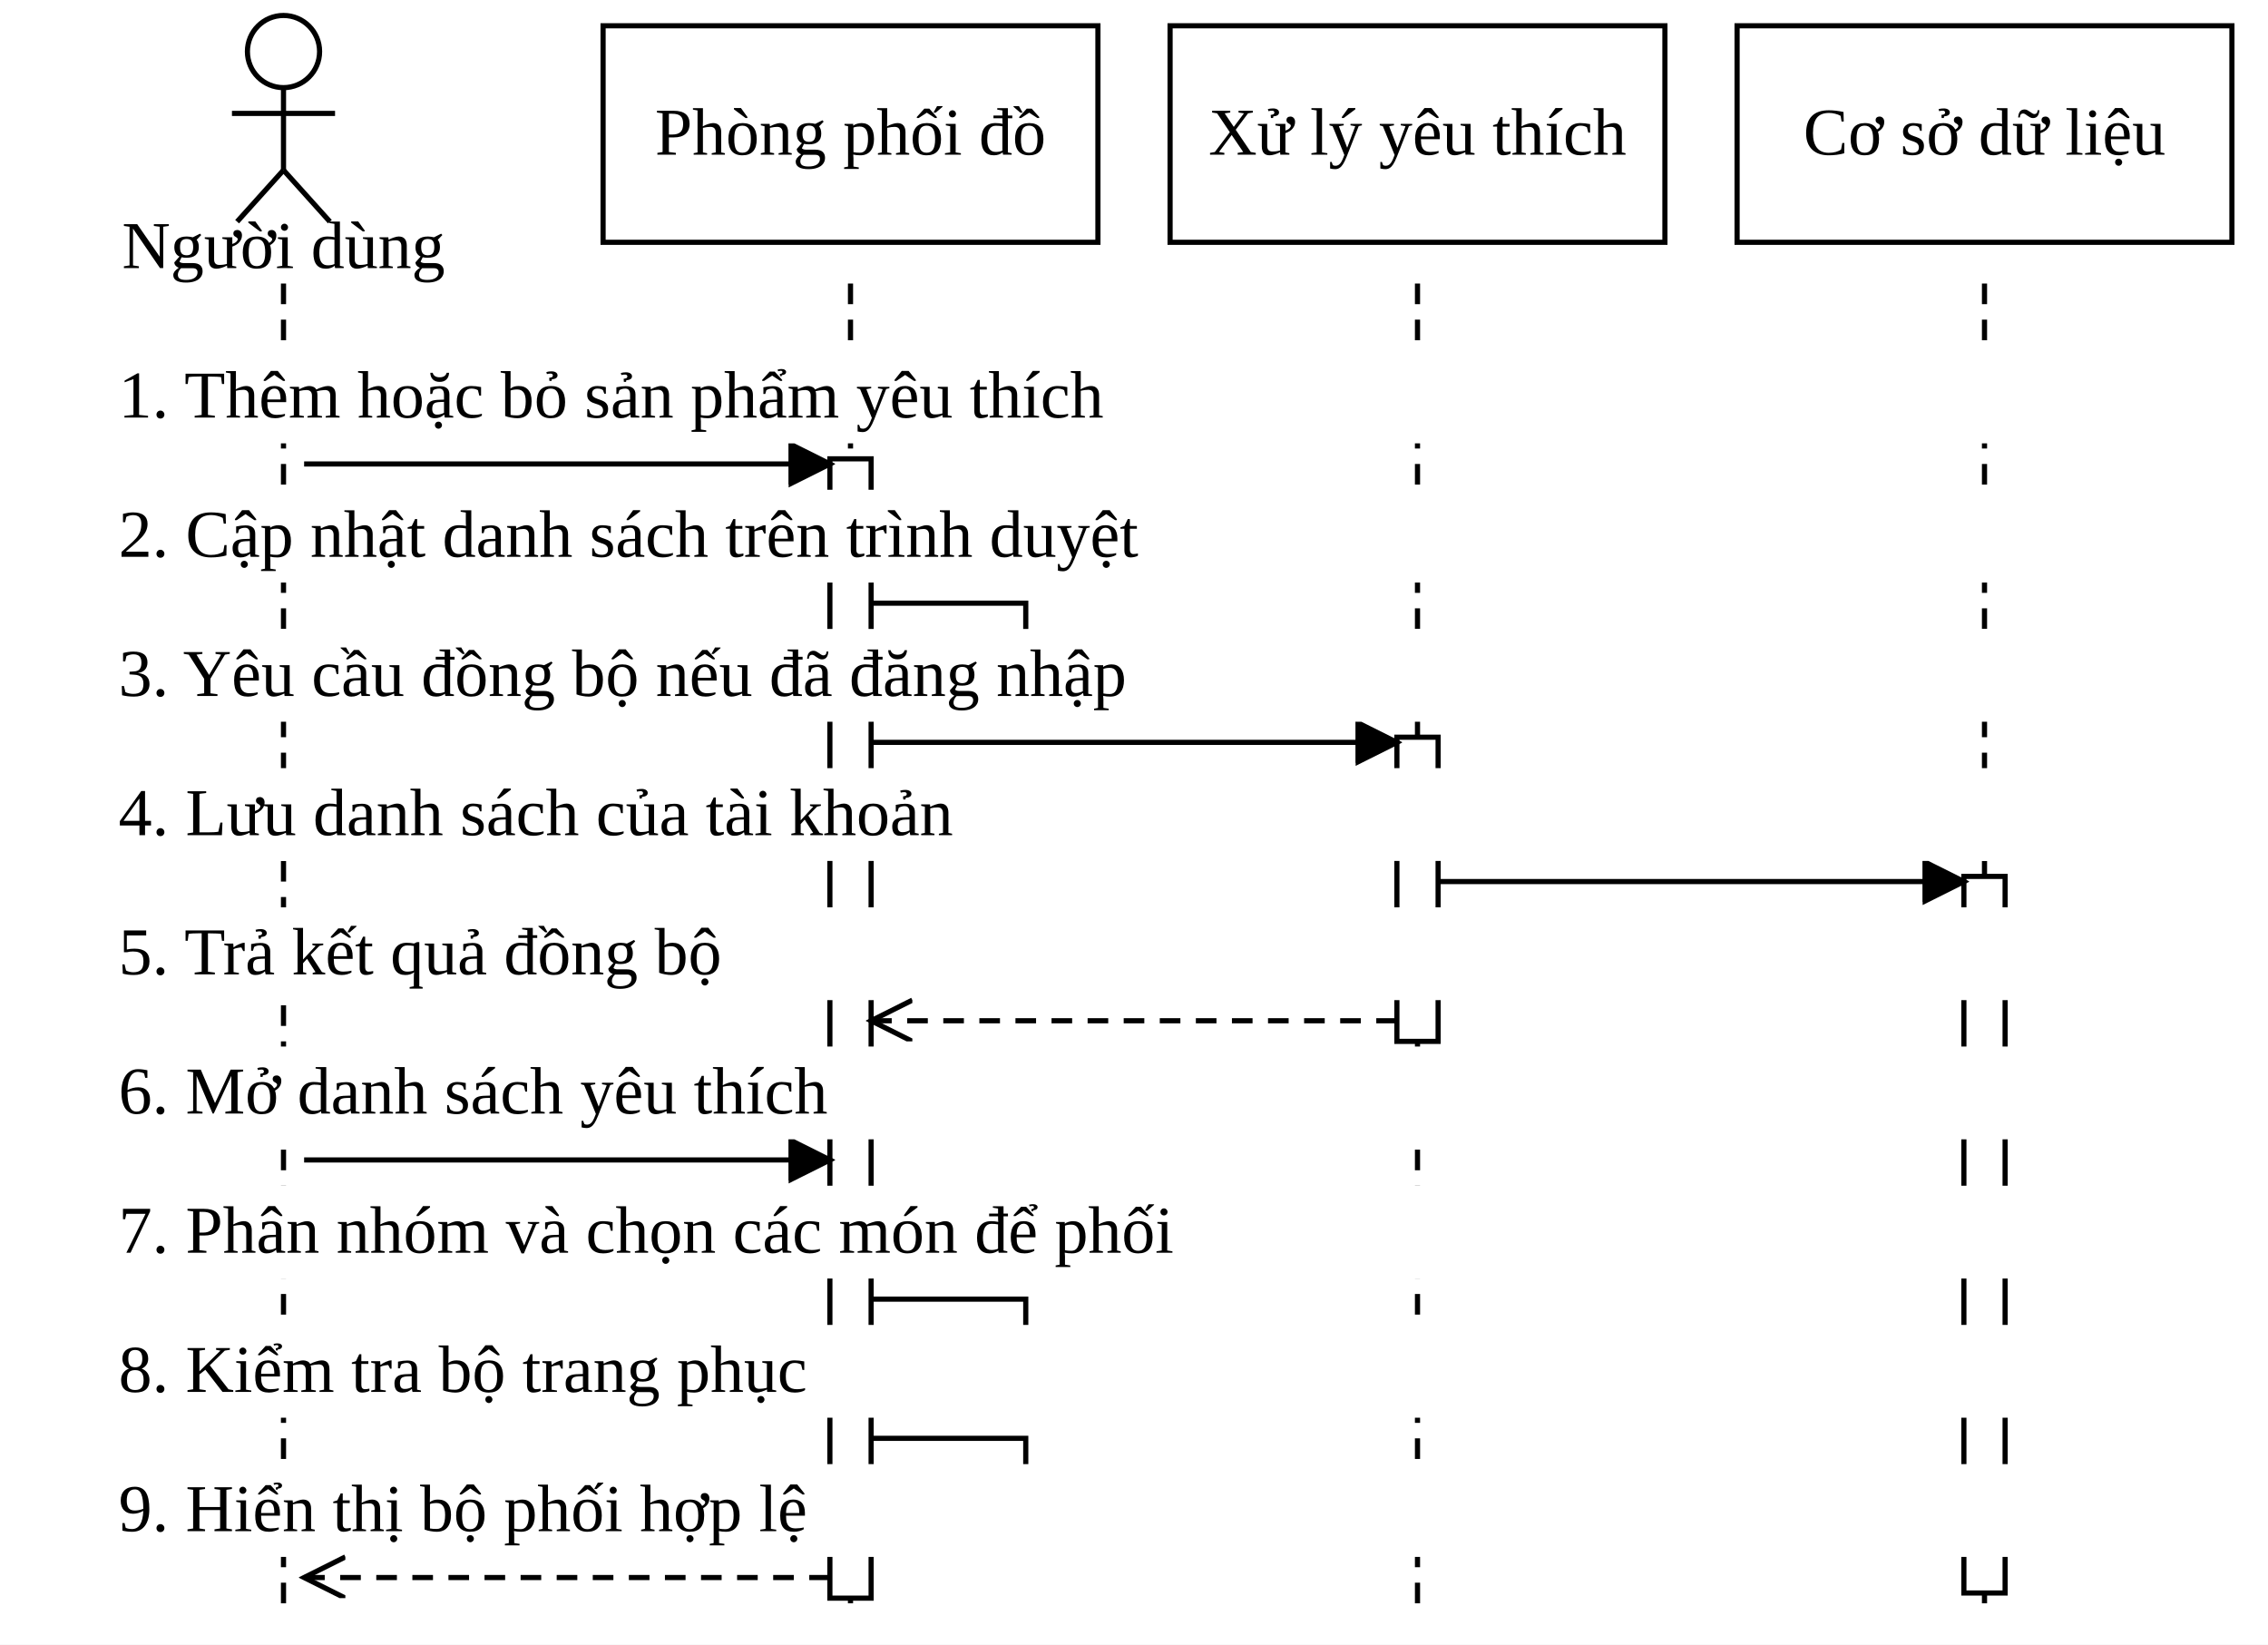
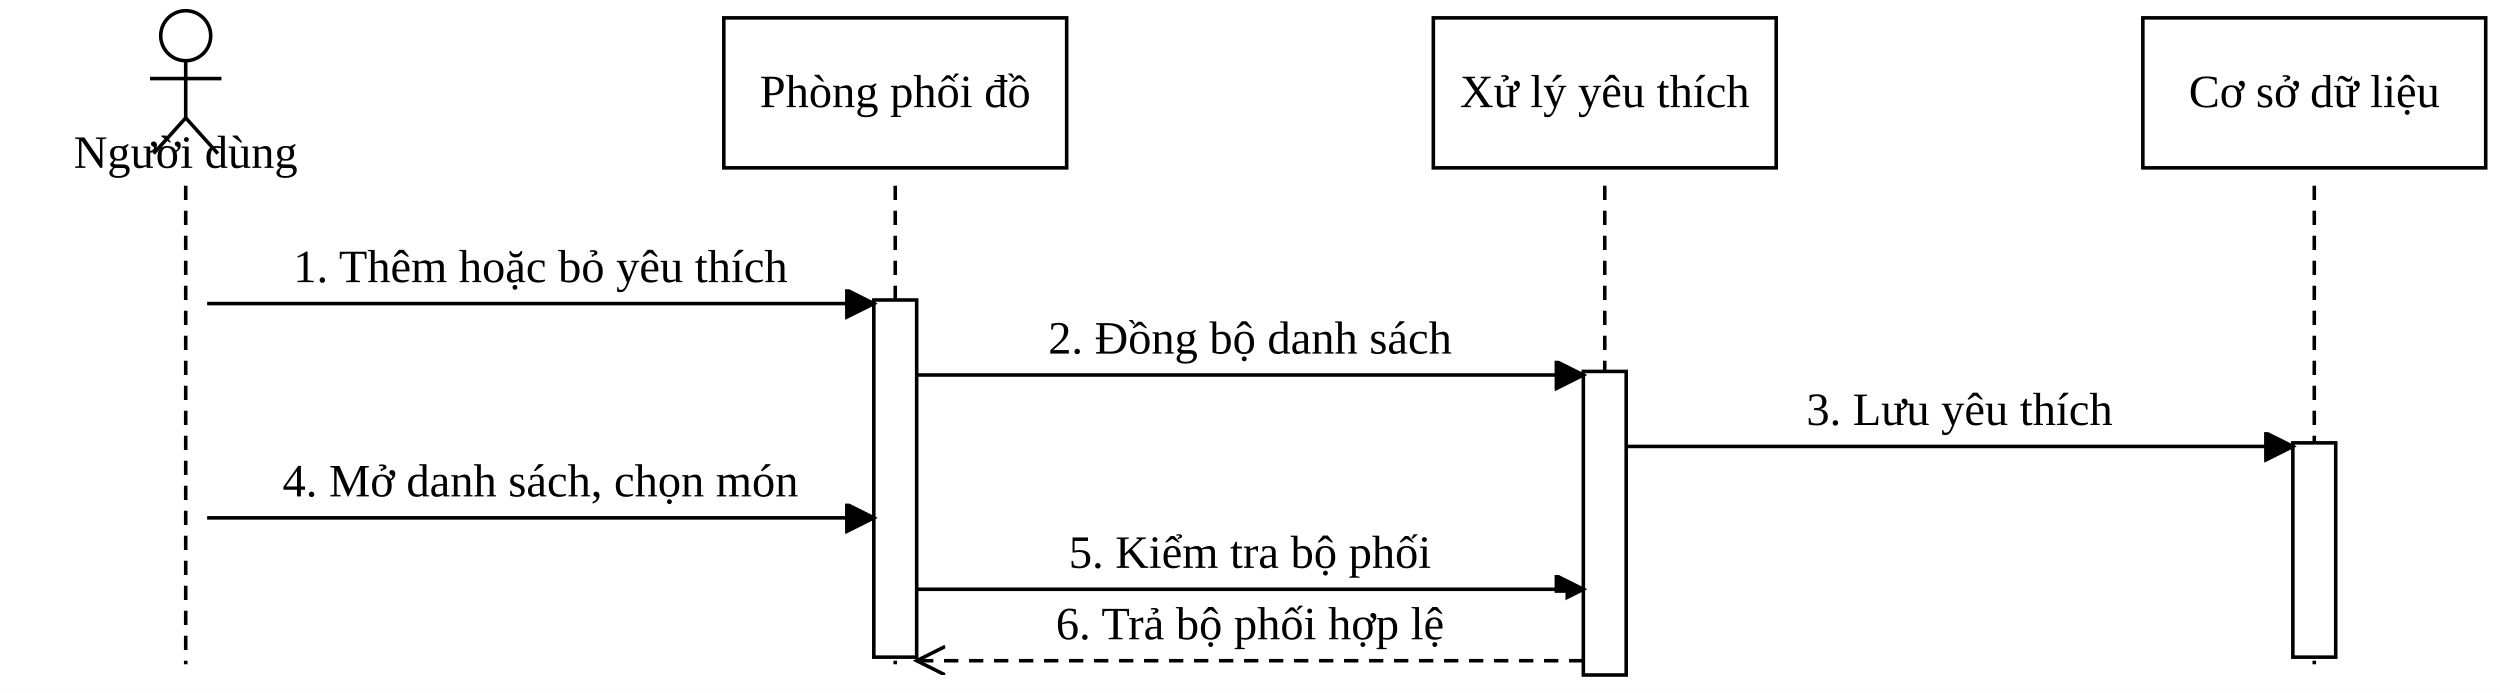
- <svg xmlns="http://www.w3.org/2000/svg" width="440" height="319" viewBox="0 0 440 319">
+ <svg xmlns="http://www.w3.org/2000/svg" width="700" height="194" viewBox="0 0 700 194">
  <rect width="100%" height="100%" fill="white" />
  <defs>
    <marker id="filled" viewBox="0 0 9 9" refX="8" refY="4" markerWidth="9" markerHeight="9" orient="auto" markerUnits="userSpaceOnUse">
      <path d="M 0 0 L 8 4 L 0 8 Z" fill="black" stroke="black" stroke-width="1.0" />
    </marker>
    <marker id="open" viewBox="0 0 9 9" refX="8" refY="4" markerWidth="9" markerHeight="9" orient="auto" markerUnits="userSpaceOnUse">
      <path d="M 0 0 L 8 4 L 0 8" fill="none" stroke="black" stroke-width="1.0" />
    </marker>
    <marker id="triangle" viewBox="0 0 9 9" refX="8" refY="4" markerWidth="9" markerHeight="9" orient="auto" markerUnits="userSpaceOnUse">
      <path d="M 0 0 L 8 4 L 0 8 Z" fill="white" stroke="black" stroke-width="1.0" />
    </marker>
  </defs>
-   <polyline stroke="black" stroke-width="1.0" fill="none" stroke-dasharray="4 3" points="55.0,55 55.0,311" />
-   <polyline stroke="black" stroke-width="1.0" fill="none" stroke-dasharray="4 3" points="165.0,55 165.0,311" />
-   <polyline stroke="black" stroke-width="1.0" fill="none" stroke-dasharray="4 3" points="275.0,55 275.0,311" />
-   <polyline stroke="black" stroke-width="1.0" fill="none" stroke-dasharray="4 3" points="385.0,55 385.0,311" />
-   <rect stroke="black" stroke-width="1.0" fill="white" x="271.0" y="143" width="8" height="59" />
-   <rect stroke="black" stroke-width="1.0" fill="white" x="161.0" y="89" width="8" height="221" />
-   <rect stroke="black" stroke-width="1.0" fill="white" x="381.0" y="170" width="8" height="139" />
-   <rect x="18" y="68" width="404" height="18" fill="white" />
-   <text x="23" y="81.0" text-anchor="start" font-family="Times New Roman" font-size="13" font-weight="normal" font-style="normal" fill="black">
-     <tspan x="23" dy="0">1. Thêm hoặc bỏ sản phẩm yêu thích</tspan>
+   <polyline stroke="black" stroke-width="1.0" fill="none" stroke-dasharray="4 3" points="52.0,52 52.0,186" />
+   <polyline stroke="black" stroke-width="1.0" fill="none" stroke-dasharray="4 3" points="250.667,52 250.667,186" />
+   <polyline stroke="black" stroke-width="1.0" fill="none" stroke-dasharray="4 3" points="449.333,52 449.333,186" />
+   <polyline stroke="black" stroke-width="1.0" fill="none" stroke-dasharray="4 3" points="648.0,52 648.0,186" />
+   <rect stroke="black" stroke-width="1.0" fill="white" x="443.333" y="104" width="12" height="85" />
+   <rect stroke="black" stroke-width="1.0" fill="white" x="244.667" y="84" width="12" height="100" />
+   <rect stroke="black" stroke-width="1.0" fill="white" x="642.0" y="124" width="12" height="60" />
+   <rect x="63" y="66" width="176.667" height="18" fill="white" />
+   <text x="151.333" y="79.0" text-anchor="middle" font-family="Times New Roman" font-size="13" font-weight="normal" font-style="normal" fill="black">
+     <tspan x="151.333" dy="0">1. Thêm hoặc bỏ yêu thích</tspan>
  </text>
-   <polyline stroke="black" stroke-width="1.0" fill="none" points="59.0,90 161.0,90" marker-end="url(#filled)" />
-   <rect x="18" y="95" width="404" height="18" fill="white" />
-   <text x="23" y="108.0" text-anchor="start" font-family="Times New Roman" font-size="13" font-weight="normal" font-style="normal" fill="black">
-     <tspan x="23" dy="0">2. Cập nhật danh sách trên trình duyệt</tspan>
+   <polyline stroke="black" stroke-width="1.0" fill="none" points="58.0,85 244.667,85" marker-end="url(#filled)" />
+   <rect x="261.667" y="86" width="176.667" height="18" fill="white" />
+   <text x="350.0" y="99.0" text-anchor="middle" font-family="Times New Roman" font-size="13" font-weight="normal" font-style="normal" fill="black">
+     <tspan x="350.0" dy="0">2. Đồng bộ danh sách</tspan>
  </text>
-   <polyline stroke="black" stroke-width="1.0" fill="none" points="169.0,117 199.0,117 199.0,129 170.0,129" marker-end="url(#filled)" />
-   <rect x="18" y="122" width="404" height="18" fill="white" />
-   <text x="23" y="135.0" text-anchor="start" font-family="Times New Roman" font-size="13" font-weight="normal" font-style="normal" fill="black">
-     <tspan x="23" dy="0">3. Yêu cầu đồng bộ nếu đã đăng nhập</tspan>
+   <polyline stroke="black" stroke-width="1.0" fill="none" points="256.667,105 443.333,105" marker-end="url(#filled)" />
+   <rect x="460.333" y="106" width="176.667" height="18" fill="white" />
+   <text x="548.667" y="119.0" text-anchor="middle" font-family="Times New Roman" font-size="13" font-weight="normal" font-style="normal" fill="black">
+     <tspan x="548.667" dy="0">3. Lưu yêu thích</tspan>
  </text>
-   <polyline stroke="black" stroke-width="1.0" fill="none" points="169.0,144 271.0,144" marker-end="url(#filled)" />
-   <rect x="18" y="149" width="404" height="18" fill="white" />
-   <text x="23" y="162.0" text-anchor="start" font-family="Times New Roman" font-size="13" font-weight="normal" font-style="normal" fill="black">
-     <tspan x="23" dy="0">4. Lưu danh sách của tài khoản</tspan>
+   <polyline stroke="black" stroke-width="1.0" fill="none" points="455.333,125 642.0,125" marker-end="url(#filled)" />
+   <rect x="63" y="126" width="176.667" height="18" fill="white" />
+   <text x="151.333" y="139.0" text-anchor="middle" font-family="Times New Roman" font-size="13" font-weight="normal" font-style="normal" fill="black">
+     <tspan x="151.333" dy="0">4. Mở danh sách, chọn món</tspan>
  </text>
-   <polyline stroke="black" stroke-width="1.0" fill="none" points="279.0,171 381.0,171" marker-end="url(#filled)" />
-   <rect x="18" y="176" width="404" height="18" fill="white" />
-   <text x="23" y="189.0" text-anchor="start" font-family="Times New Roman" font-size="13" font-weight="normal" font-style="normal" fill="black">
-     <tspan x="23" dy="0">5. Trả kết quả đồng bộ</tspan>
+   <polyline stroke="black" stroke-width="1.0" fill="none" points="58.0,145 244.667,145" marker-end="url(#filled)" />
+   <rect x="261.667" y="146" width="176.667" height="18" fill="white" />
+   <text x="350.0" y="159.0" text-anchor="middle" font-family="Times New Roman" font-size="13" font-weight="normal" font-style="normal" fill="black">
+     <tspan x="350.0" dy="0">5. Kiểm tra bộ phối</tspan>
  </text>
-   <polyline stroke="black" stroke-width="1.0" fill="none" stroke-dasharray="4 3" points="271.0,198 169.0,198" marker-end="url(#open)" />
-   <rect x="18" y="203" width="404" height="18" fill="white" />
-   <text x="23" y="216.0" text-anchor="start" font-family="Times New Roman" font-size="13" font-weight="normal" font-style="normal" fill="black">
-     <tspan x="23" dy="0">6. Mở danh sách yêu thích</tspan>
+   <polyline stroke="black" stroke-width="1.0" fill="none" points="256.667,165 443.333,165" marker-end="url(#filled)" />
+   <rect x="261.667" y="166" width="176.667" height="18" fill="white" />
+   <text x="350.0" y="179.0" text-anchor="middle" font-family="Times New Roman" font-size="13" font-weight="normal" font-style="normal" fill="black">
+     <tspan x="350.0" dy="0">6. Trả bộ phối hợp lệ</tspan>
  </text>
-   <polyline stroke="black" stroke-width="1.0" fill="none" points="59.0,225 161.0,225" marker-end="url(#filled)" />
-   <rect x="18" y="230" width="404" height="18" fill="white" />
-   <text x="23" y="243.0" text-anchor="start" font-family="Times New Roman" font-size="13" font-weight="normal" font-style="normal" fill="black">
-     <tspan x="23" dy="0">7. Phân nhóm và chọn các món để phối</tspan>
+   <polyline stroke="black" stroke-width="1.0" fill="none" stroke-dasharray="4 3" points="443.333,185 256.667,185" marker-end="url(#open)" />
+   <ellipse stroke="black" stroke-width="1.0" fill="white" cx="52.0" cy="10.0" rx="7.0" ry="7.0" />
+   <polyline stroke="black" stroke-width="1.0" fill="none" points="52.0,17 52.0,33" />
+   <polyline stroke="black" stroke-width="1.0" fill="none" points="42.0,22 62.0,22" />
+   <polyline stroke="black" stroke-width="1.0" fill="none" points="52.0,33 43.0,43" />
+   <polyline stroke="black" stroke-width="1.0" fill="none" points="52.0,33 61.0,43" />
+   <text x="52.0" y="47.0" text-anchor="middle" font-family="Times New Roman" font-size="13" font-weight="normal" font-style="normal" fill="black">
+     <tspan x="52.0" dy="0">Người dùng</tspan>
  </text>
-   <polyline stroke="black" stroke-width="1.0" fill="none" points="169.0,252 199.0,252 199.0,264 170.0,264" marker-end="url(#filled)" />
-   <rect x="18" y="257" width="404" height="18" fill="white" />
-   <text x="23" y="270.0" text-anchor="start" font-family="Times New Roman" font-size="13" font-weight="normal" font-style="normal" fill="black">
-     <tspan x="23" dy="0">8. Kiểm tra bộ trang phục</tspan>
+   <rect stroke="black" stroke-width="1.0" fill="white" x="202.667" y="5" width="96" height="42" />
+   <text x="250.667" y="30.0" text-anchor="middle" font-family="Times New Roman" font-size="13" font-weight="normal" font-style="normal" fill="black">
+     <tspan x="250.667" dy="0">Phòng phối đồ</tspan>
  </text>
-   <polyline stroke="black" stroke-width="1.0" fill="none" points="169.0,279 199.0,279 199.0,291 170.0,291" marker-end="url(#filled)" />
-   <rect x="18" y="284" width="404" height="18" fill="white" />
-   <text x="23" y="297.0" text-anchor="start" font-family="Times New Roman" font-size="13" font-weight="normal" font-style="normal" fill="black">
-     <tspan x="23" dy="0">9. Hiển thị bộ phối hợp lệ</tspan>
+   <rect stroke="black" stroke-width="1.0" fill="white" x="401.333" y="5" width="96" height="42" />
+   <text x="449.333" y="30.0" text-anchor="middle" font-family="Times New Roman" font-size="13" font-weight="normal" font-style="normal" fill="black">
+     <tspan x="449.333" dy="0">Xử lý yêu thích</tspan>
  </text>
-   <polyline stroke="black" stroke-width="1.0" fill="none" stroke-dasharray="4 3" points="161.0,306 59.0,306" marker-end="url(#open)" />
-   <ellipse stroke="black" stroke-width="1.0" fill="white" cx="55.0" cy="10.0" rx="7.0" ry="7.0" />
-   <polyline stroke="black" stroke-width="1.0" fill="none" points="55.0,17 55.0,33" />
-   <polyline stroke="black" stroke-width="1.0" fill="none" points="45.0,22 65.0,22" />
-   <polyline stroke="black" stroke-width="1.0" fill="none" points="55.0,33 46.0,43" />
-   <polyline stroke="black" stroke-width="1.0" fill="none" points="55.0,33 64.0,43" />
-   <text x="55.0" y="52.0" text-anchor="middle" font-family="Times New Roman" font-size="13" font-weight="normal" font-style="normal" fill="black">
-     <tspan x="55.0" dy="0">Người dùng</tspan>
-   </text>
-   <rect stroke="black" stroke-width="1.0" fill="white" x="117.0" y="5" width="96" height="42" />
-   <text x="165.0" y="30.0" text-anchor="middle" font-family="Times New Roman" font-size="13" font-weight="normal" font-style="normal" fill="black">
-     <tspan x="165.0" dy="0">Phòng phối đồ</tspan>
-   </text>
-   <rect stroke="black" stroke-width="1.0" fill="white" x="227.0" y="5" width="96" height="42" />
-   <text x="275.0" y="30.0" text-anchor="middle" font-family="Times New Roman" font-size="13" font-weight="normal" font-style="normal" fill="black">
-     <tspan x="275.0" dy="0">Xử lý yêu thích</tspan>
-   </text>
-   <rect stroke="black" stroke-width="1.0" fill="white" x="337.0" y="5" width="96" height="42" />
-   <text x="385.0" y="30.0" text-anchor="middle" font-family="Times New Roman" font-size="13" font-weight="normal" font-style="normal" fill="black">
-     <tspan x="385.0" dy="0">Cơ sở dữ liệu</tspan>
+   <rect stroke="black" stroke-width="1.0" fill="white" x="600.0" y="5" width="96" height="42" />
+   <text x="648.0" y="30.0" text-anchor="middle" font-family="Times New Roman" font-size="13" font-weight="normal" font-style="normal" fill="black">
+     <tspan x="648.0" dy="0">Cơ sở dữ liệu</tspan>
  </text>
</svg>
